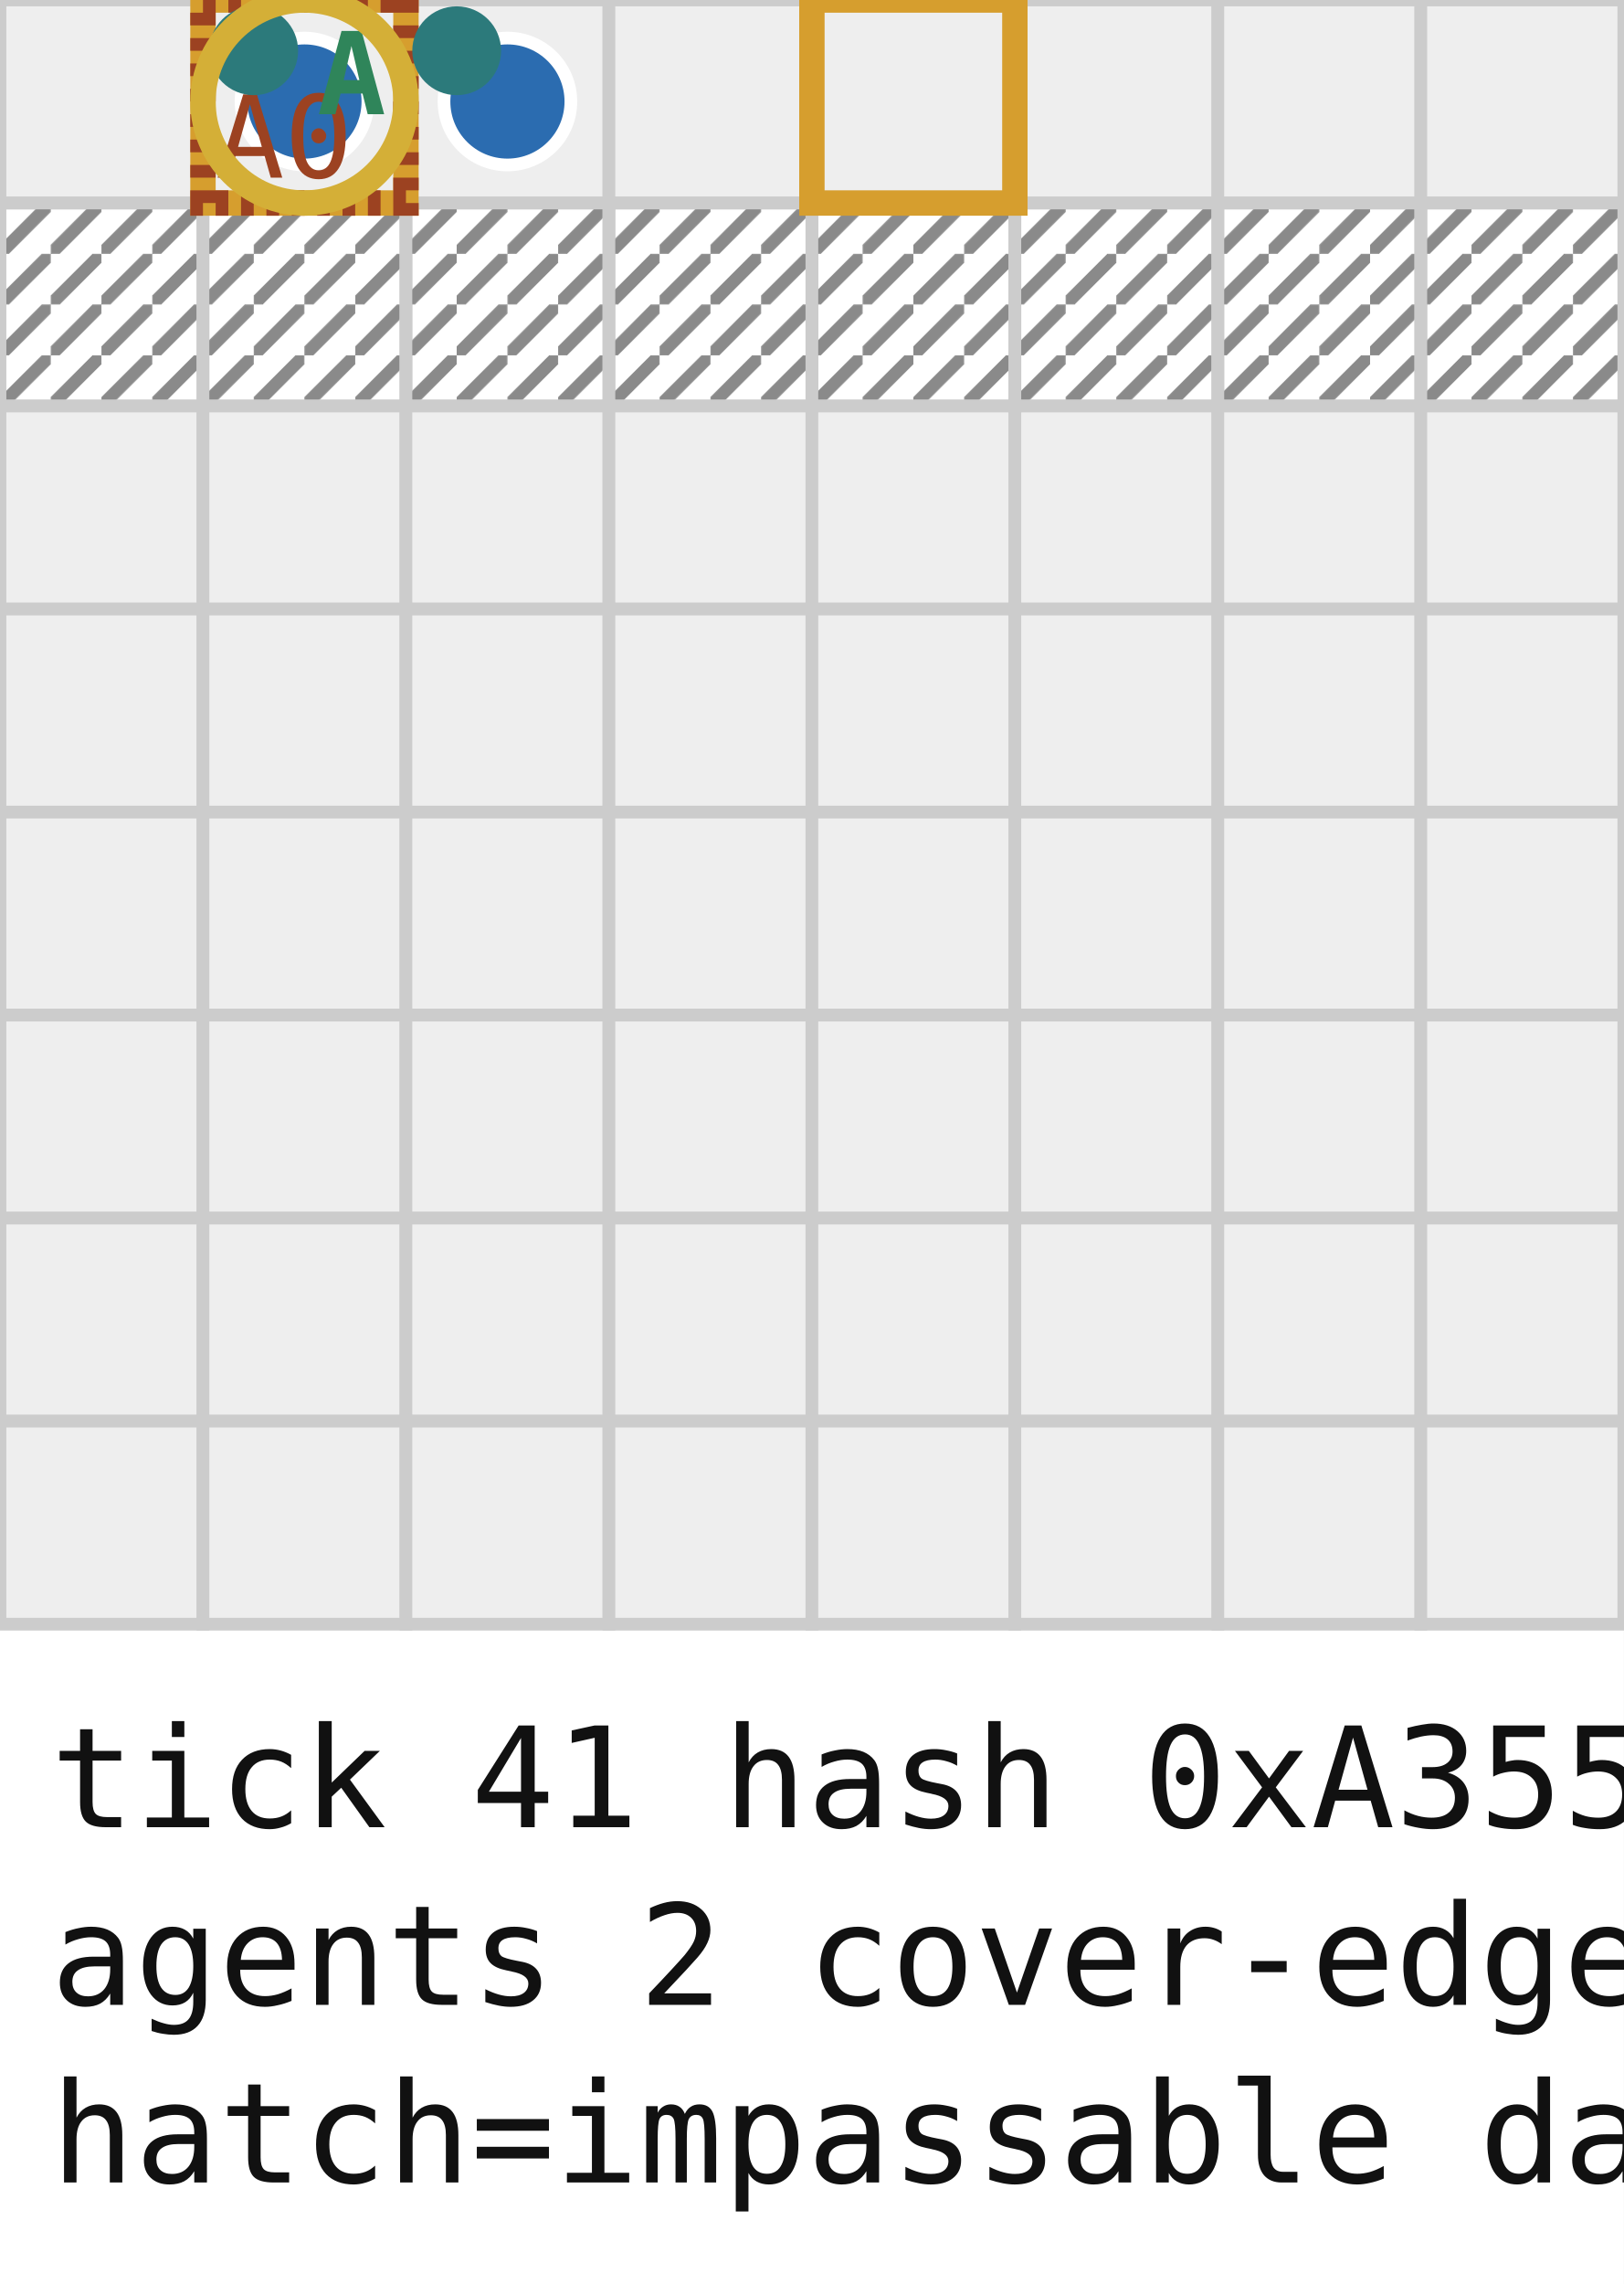
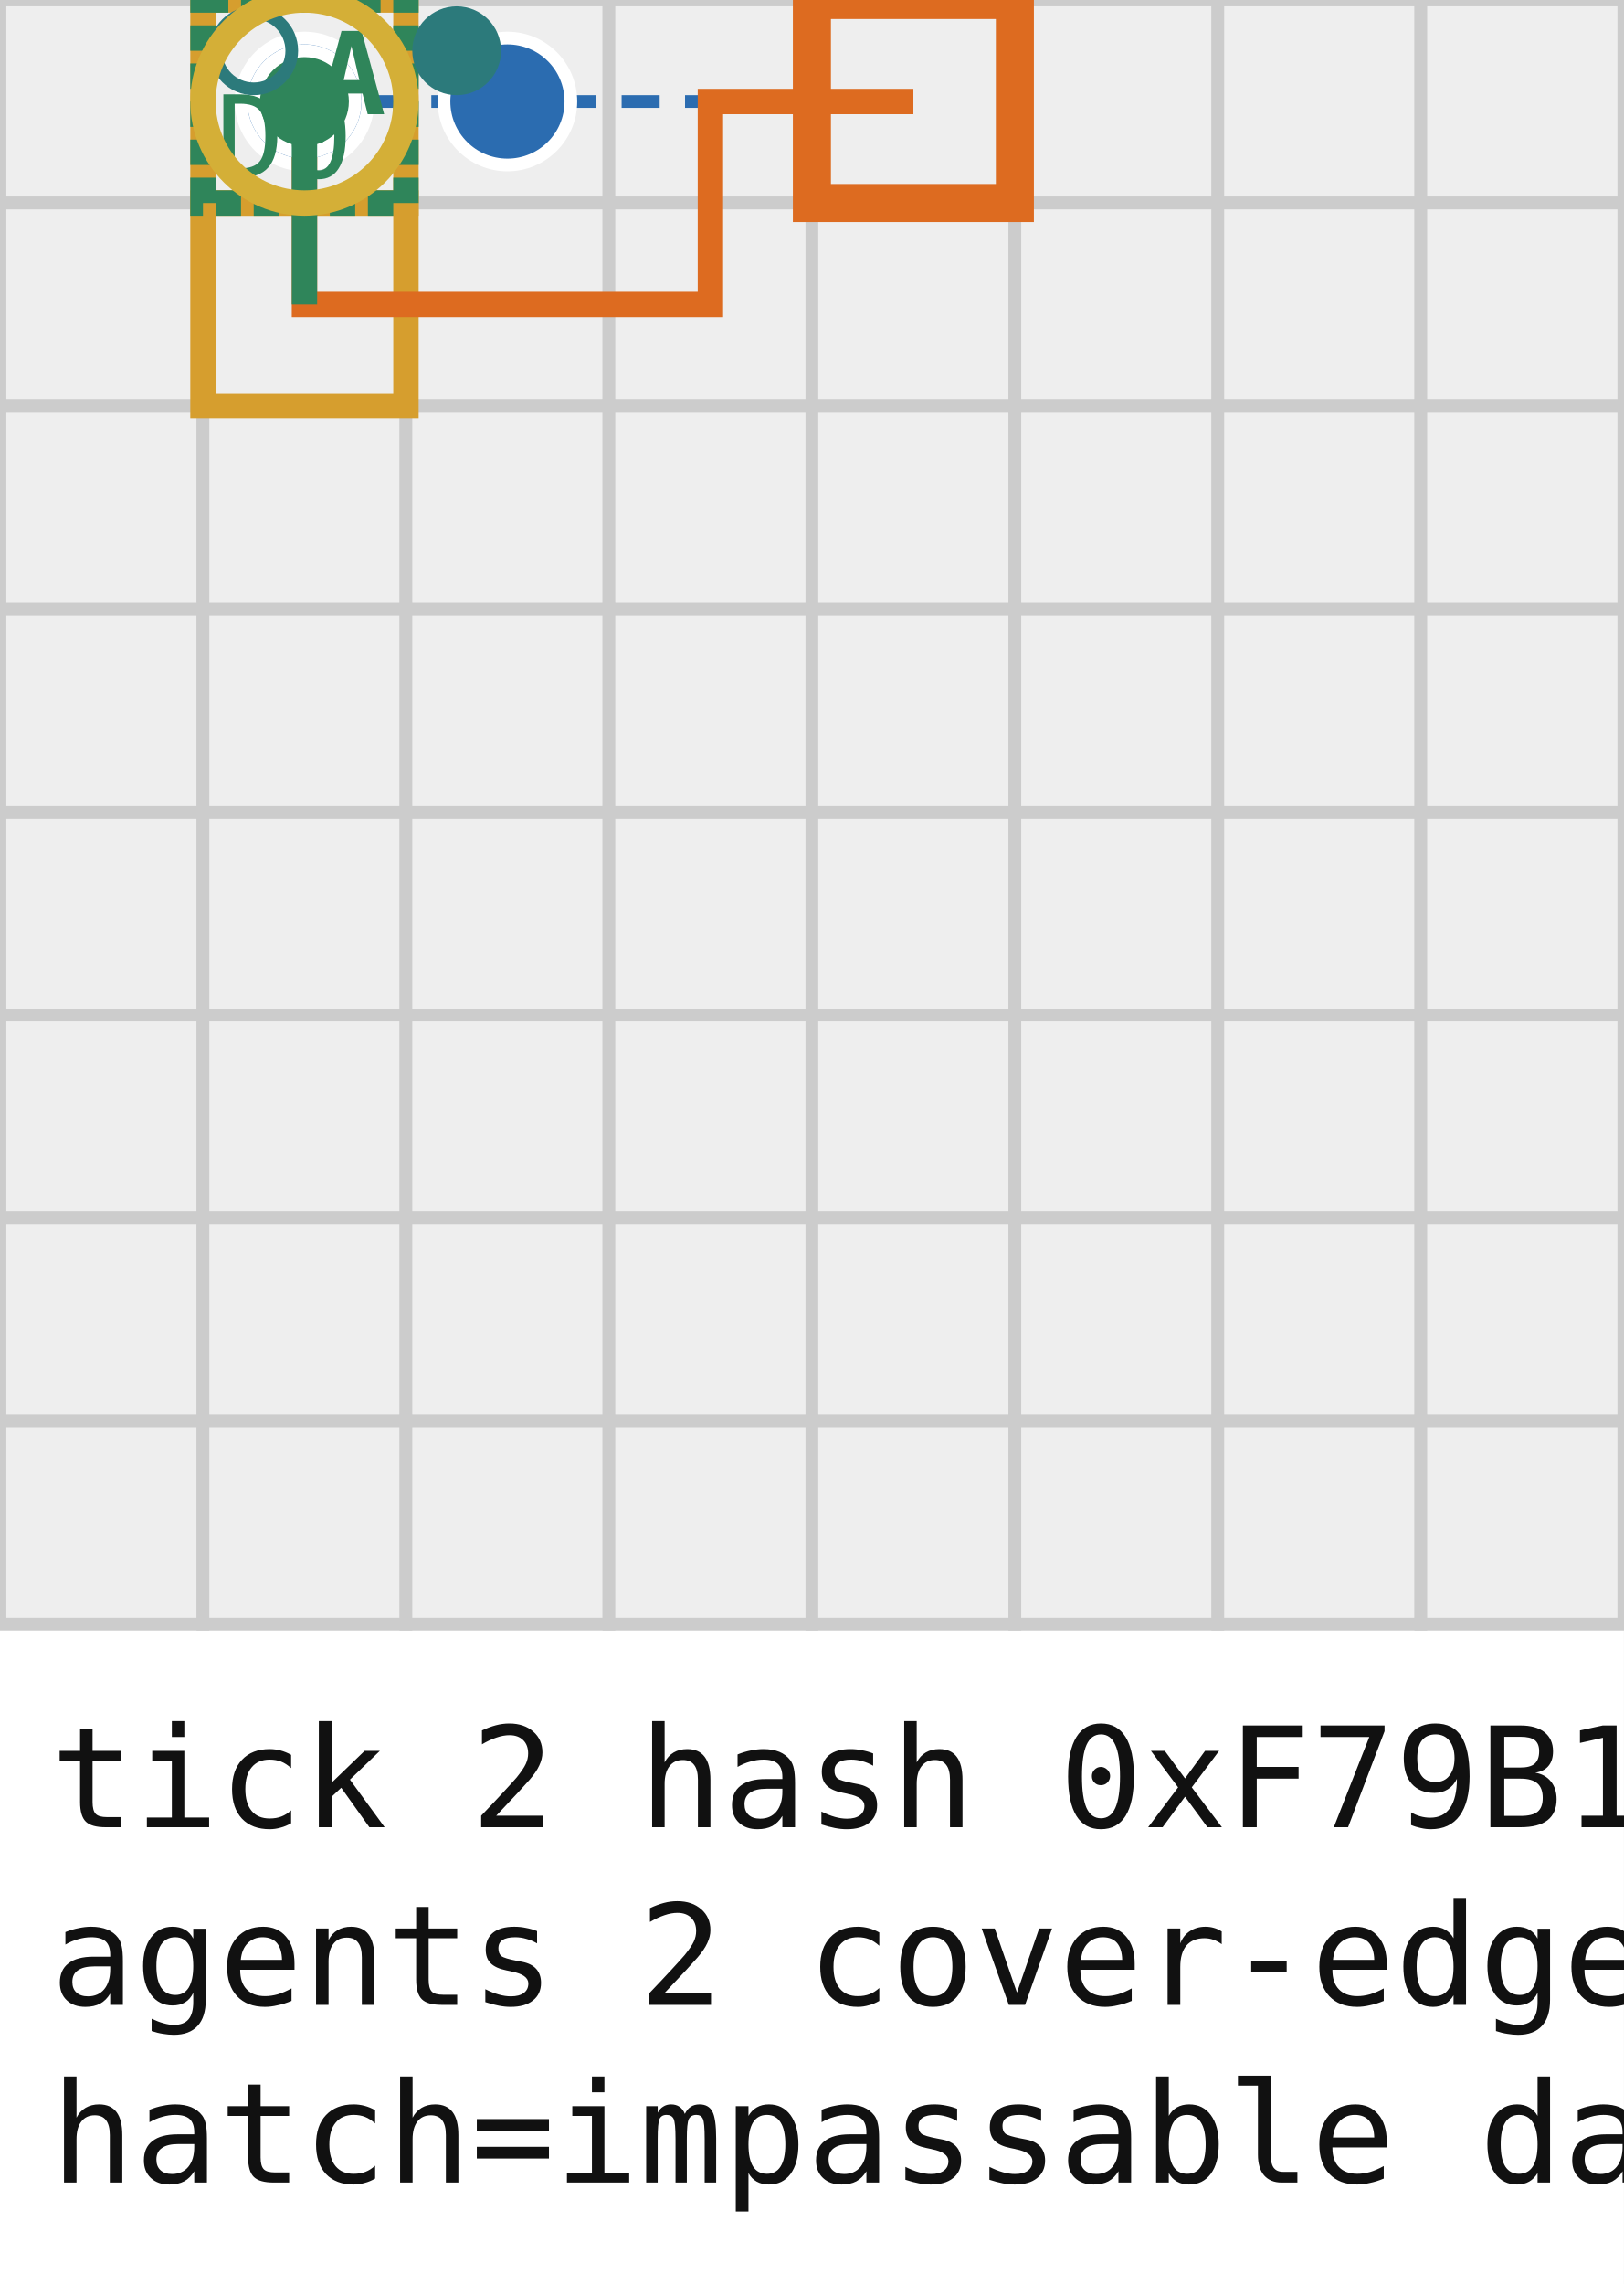
<svg xmlns="http://www.w3.org/2000/svg" width="128" height="180" viewBox="0 0 128 180">
  <defs>
    <pattern id="cw-hatch" width="4" height="4" patternUnits="userSpaceOnUse">
      <path d="M0,4 L4,0" stroke="#8a8a8a" stroke-width="1" />
    </pattern>
  </defs>
  <rect x="0" y="0" width="128" height="180" fill="#ffffff" />
  <rect x="0" y="0" width="16" height="16" fill="rgb(238,238,238)" stroke="#cccccc" stroke-width="1" />
  <rect x="16" y="0" width="16" height="16" fill="rgb(238,238,238)" stroke="#cccccc" stroke-width="1" />
  <rect x="32" y="0" width="16" height="16" fill="rgb(238,238,238)" stroke="#cccccc" stroke-width="1" />
  <rect x="48" y="0" width="16" height="16" fill="rgb(238,238,238)" stroke="#cccccc" stroke-width="1" />
  <rect x="64" y="0" width="16" height="16" fill="rgb(238,238,238)" stroke="#cccccc" stroke-width="1" />
  <rect x="80" y="0" width="16" height="16" fill="rgb(238,238,238)" stroke="#cccccc" stroke-width="1" />
  <rect x="96" y="0" width="16" height="16" fill="rgb(238,238,238)" stroke="#cccccc" stroke-width="1" />
  <rect x="112" y="0" width="16" height="16" fill="rgb(238,238,238)" stroke="#cccccc" stroke-width="1" />
-   <rect x="0" y="16" width="16" height="16" fill="url(#cw-hatch)" stroke="#cccccc" stroke-width="1" />
-   <rect x="16" y="16" width="16" height="16" fill="url(#cw-hatch)" stroke="#cccccc" stroke-width="1" />
-   <rect x="32" y="16" width="16" height="16" fill="url(#cw-hatch)" stroke="#cccccc" stroke-width="1" />
-   <rect x="48" y="16" width="16" height="16" fill="url(#cw-hatch)" stroke="#cccccc" stroke-width="1" />
-   <rect x="64" y="16" width="16" height="16" fill="url(#cw-hatch)" stroke="#cccccc" stroke-width="1" />
-   <rect x="80" y="16" width="16" height="16" fill="url(#cw-hatch)" stroke="#cccccc" stroke-width="1" />
-   <rect x="96" y="16" width="16" height="16" fill="url(#cw-hatch)" stroke="#cccccc" stroke-width="1" />
-   <rect x="112" y="16" width="16" height="16" fill="url(#cw-hatch)" stroke="#cccccc" stroke-width="1" />
+   <rect x="0" y="16" width="16" height="16" fill="rgb(238,238,238)" stroke="#cccccc" stroke-width="1" />
+   <rect x="16" y="16" width="16" height="16" fill="rgb(238,238,238)" stroke="#cccccc" stroke-width="1" />
+   <rect x="32" y="16" width="16" height="16" fill="rgb(238,238,238)" stroke="#cccccc" stroke-width="1" />
+   <rect x="48" y="16" width="16" height="16" fill="rgb(238,238,238)" stroke="#cccccc" stroke-width="1" />
+   <rect x="64" y="16" width="16" height="16" fill="rgb(238,238,238)" stroke="#cccccc" stroke-width="1" />
+   <rect x="80" y="16" width="16" height="16" fill="rgb(238,238,238)" stroke="#cccccc" stroke-width="1" />
+   <rect x="96" y="16" width="16" height="16" fill="rgb(238,238,238)" stroke="#cccccc" stroke-width="1" />
+   <rect x="112" y="16" width="16" height="16" fill="rgb(238,238,238)" stroke="#cccccc" stroke-width="1" />
  <rect x="0" y="32" width="16" height="16" fill="rgb(238,238,238)" stroke="#cccccc" stroke-width="1" />
  <rect x="16" y="32" width="16" height="16" fill="rgb(238,238,238)" stroke="#cccccc" stroke-width="1" />
  <rect x="32" y="32" width="16" height="16" fill="rgb(238,238,238)" stroke="#cccccc" stroke-width="1" />
  <rect x="48" y="32" width="16" height="16" fill="rgb(238,238,238)" stroke="#cccccc" stroke-width="1" />
  <rect x="64" y="32" width="16" height="16" fill="rgb(238,238,238)" stroke="#cccccc" stroke-width="1" />
  <rect x="80" y="32" width="16" height="16" fill="rgb(238,238,238)" stroke="#cccccc" stroke-width="1" />
  <rect x="96" y="32" width="16" height="16" fill="rgb(238,238,238)" stroke="#cccccc" stroke-width="1" />
  <rect x="112" y="32" width="16" height="16" fill="rgb(238,238,238)" stroke="#cccccc" stroke-width="1" />
  <rect x="0" y="48" width="16" height="16" fill="rgb(238,238,238)" stroke="#cccccc" stroke-width="1" />
  <rect x="16" y="48" width="16" height="16" fill="rgb(238,238,238)" stroke="#cccccc" stroke-width="1" />
  <rect x="32" y="48" width="16" height="16" fill="rgb(238,238,238)" stroke="#cccccc" stroke-width="1" />
  <rect x="48" y="48" width="16" height="16" fill="rgb(238,238,238)" stroke="#cccccc" stroke-width="1" />
  <rect x="64" y="48" width="16" height="16" fill="rgb(238,238,238)" stroke="#cccccc" stroke-width="1" />
  <rect x="80" y="48" width="16" height="16" fill="rgb(238,238,238)" stroke="#cccccc" stroke-width="1" />
  <rect x="96" y="48" width="16" height="16" fill="rgb(238,238,238)" stroke="#cccccc" stroke-width="1" />
  <rect x="112" y="48" width="16" height="16" fill="rgb(238,238,238)" stroke="#cccccc" stroke-width="1" />
  <rect x="0" y="64" width="16" height="16" fill="rgb(238,238,238)" stroke="#cccccc" stroke-width="1" />
  <rect x="16" y="64" width="16" height="16" fill="rgb(238,238,238)" stroke="#cccccc" stroke-width="1" />
  <rect x="32" y="64" width="16" height="16" fill="rgb(238,238,238)" stroke="#cccccc" stroke-width="1" />
  <rect x="48" y="64" width="16" height="16" fill="rgb(238,238,238)" stroke="#cccccc" stroke-width="1" />
  <rect x="64" y="64" width="16" height="16" fill="rgb(238,238,238)" stroke="#cccccc" stroke-width="1" />
  <rect x="80" y="64" width="16" height="16" fill="rgb(238,238,238)" stroke="#cccccc" stroke-width="1" />
  <rect x="96" y="64" width="16" height="16" fill="rgb(238,238,238)" stroke="#cccccc" stroke-width="1" />
  <rect x="112" y="64" width="16" height="16" fill="rgb(238,238,238)" stroke="#cccccc" stroke-width="1" />
  <rect x="0" y="80" width="16" height="16" fill="rgb(238,238,238)" stroke="#cccccc" stroke-width="1" />
  <rect x="16" y="80" width="16" height="16" fill="rgb(238,238,238)" stroke="#cccccc" stroke-width="1" />
  <rect x="32" y="80" width="16" height="16" fill="rgb(238,238,238)" stroke="#cccccc" stroke-width="1" />
  <rect x="48" y="80" width="16" height="16" fill="rgb(238,238,238)" stroke="#cccccc" stroke-width="1" />
  <rect x="64" y="80" width="16" height="16" fill="rgb(238,238,238)" stroke="#cccccc" stroke-width="1" />
  <rect x="80" y="80" width="16" height="16" fill="rgb(238,238,238)" stroke="#cccccc" stroke-width="1" />
  <rect x="96" y="80" width="16" height="16" fill="rgb(238,238,238)" stroke="#cccccc" stroke-width="1" />
  <rect x="112" y="80" width="16" height="16" fill="rgb(238,238,238)" stroke="#cccccc" stroke-width="1" />
  <rect x="0" y="96" width="16" height="16" fill="rgb(238,238,238)" stroke="#cccccc" stroke-width="1" />
  <rect x="16" y="96" width="16" height="16" fill="rgb(238,238,238)" stroke="#cccccc" stroke-width="1" />
  <rect x="32" y="96" width="16" height="16" fill="rgb(238,238,238)" stroke="#cccccc" stroke-width="1" />
  <rect x="48" y="96" width="16" height="16" fill="rgb(238,238,238)" stroke="#cccccc" stroke-width="1" />
  <rect x="64" y="96" width="16" height="16" fill="rgb(238,238,238)" stroke="#cccccc" stroke-width="1" />
  <rect x="80" y="96" width="16" height="16" fill="rgb(238,238,238)" stroke="#cccccc" stroke-width="1" />
  <rect x="96" y="96" width="16" height="16" fill="rgb(238,238,238)" stroke="#cccccc" stroke-width="1" />
  <rect x="112" y="96" width="16" height="16" fill="rgb(238,238,238)" stroke="#cccccc" stroke-width="1" />
  <rect x="0" y="112" width="16" height="16" fill="rgb(238,238,238)" stroke="#cccccc" stroke-width="1" />
  <rect x="16" y="112" width="16" height="16" fill="rgb(238,238,238)" stroke="#cccccc" stroke-width="1" />
  <rect x="32" y="112" width="16" height="16" fill="rgb(238,238,238)" stroke="#cccccc" stroke-width="1" />
  <rect x="48" y="112" width="16" height="16" fill="rgb(238,238,238)" stroke="#cccccc" stroke-width="1" />
  <rect x="64" y="112" width="16" height="16" fill="rgb(238,238,238)" stroke="#cccccc" stroke-width="1" />
  <rect x="80" y="112" width="16" height="16" fill="rgb(238,238,238)" stroke="#cccccc" stroke-width="1" />
  <rect x="96" y="112" width="16" height="16" fill="rgb(238,238,238)" stroke="#cccccc" stroke-width="1" />
  <rect x="112" y="112" width="16" height="16" fill="rgb(238,238,238)" stroke="#cccccc" stroke-width="1" />
  <rect x="16" y="0" width="16" height="16" fill="none" stroke="#d69e2e" stroke-width="2" />
-   <rect x="64" y="0" width="16" height="16" fill="none" stroke="#d69e2e" stroke-width="2" />
+   <rect x="16" y="16" width="16" height="16" fill="none" stroke="#d69e2e" stroke-width="2" />
+   <line x1="24" y1="8" x2="72" y2="8" stroke="#2b6cb0" stroke-width="1" stroke-dasharray="3,2" />
  <circle cx="24" cy="8" r="5" fill="#2b6cb0" stroke="#ffffff" stroke-width="1" />
  <circle cx="40" cy="8" r="5" fill="#2b6cb0" stroke="#ffffff" stroke-width="1" />
-   <rect x="16" y="0" width="16" height="16" fill="none" stroke="#9c4221" stroke-width="2" stroke-dasharray="1,1" />
-   <text x="17" y="14" font-family="monospace" font-size="9" fill="#9c4221">A0</text>
+   <polyline points="24,8 24,24 40,24 56,24 56,8 72,8" fill="none" stroke="#dd6b20" stroke-width="2" />
+   <circle cx="24" cy="8" r="4" fill="#2f855a" stroke="#ffffff" stroke-width="1" />
+   <rect x="64" y="0" width="16" height="16" fill="none" stroke="#dd6b20" stroke-width="3" />
+   <rect x="16" y="0" width="16" height="16" fill="none" stroke="#2f855a" stroke-width="2" stroke-dasharray="2,1" />
+   <line x1="24" y1="8" x2="24" y2="24" stroke="#2f855a" stroke-width="2" />
+   <text x="17" y="14" font-family="monospace" font-size="9" fill="#2f855a">D0</text>
  <text x="25" y="9" font-family="monospace" font-size="9" font-weight="bold" fill="#2f855a">A</text>
-   <circle cx="20" cy="4" r="3" fill="#2c7a7b" stroke="#2c7a7b" stroke-width="1" />
+   <circle cx="20" cy="4" r="3" fill="none" stroke="#2c7a7b" stroke-width="1" />
  <circle cx="36" cy="4" r="3" fill="#2c7a7b" stroke="#2c7a7b" stroke-width="1" />
  <circle cx="24" cy="8" r="8" fill="none" stroke="#d4af37" stroke-width="2" />
-   <text x="4" y="144" font-family="monospace" font-size="11" fill="#111111">tick 41  hash 0xA35517BD105CB608  draws 0</text>
+   <text x="4" y="144" font-family="monospace" font-size="11" fill="#111111">tick 2  hash 0xF79B1CF77362D804  draws 0</text>
  <text x="4" y="158" font-family="monospace" font-size="11" fill="#111111">agents 2  cover-edges 0  events 1</text>
  <text x="4" y="172" font-family="monospace" font-size="11" fill="#111111">hatch=impassable  dark border=opaque  darker fill=higher elevation  triangle=cover  circle=agent</text>
</svg>
